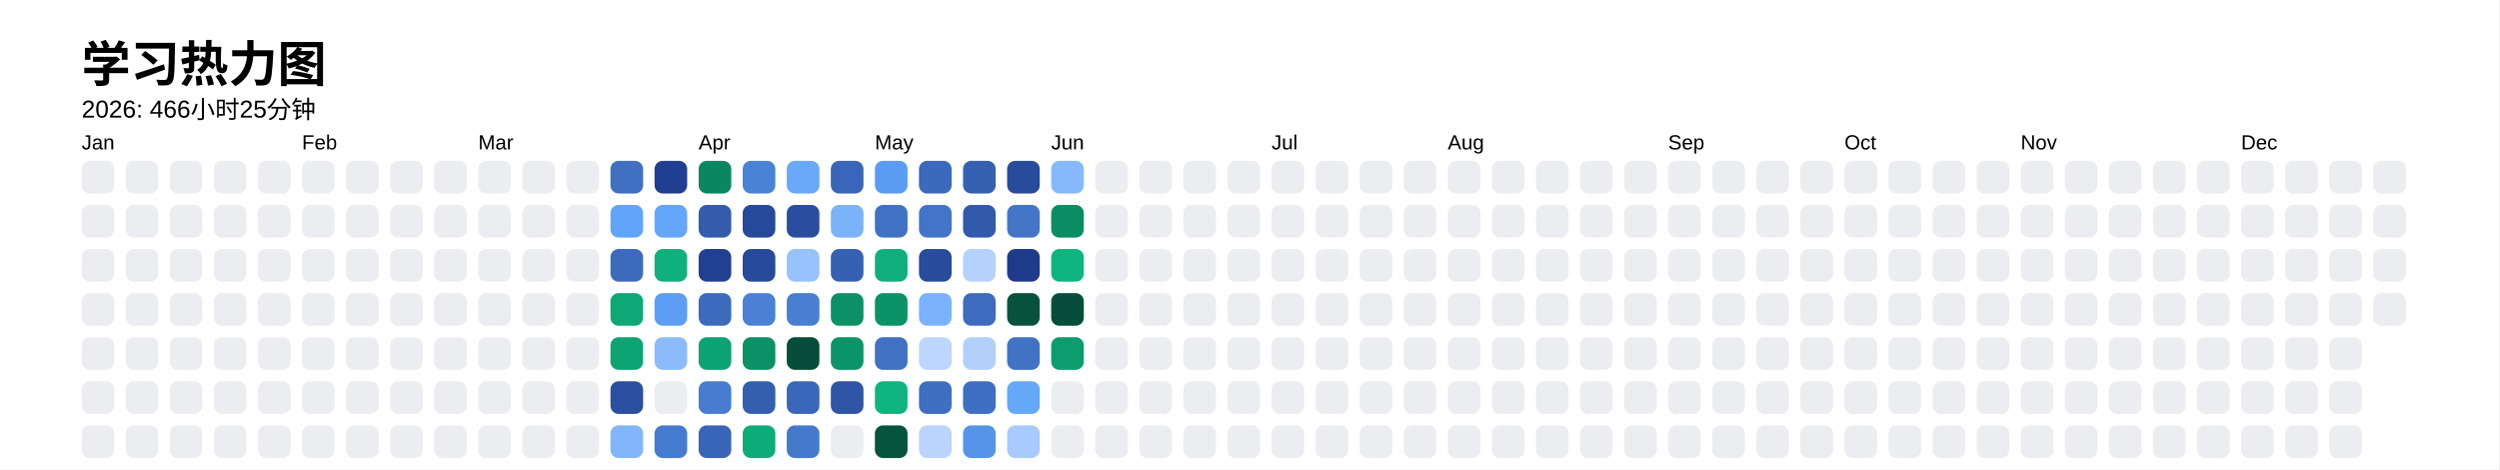
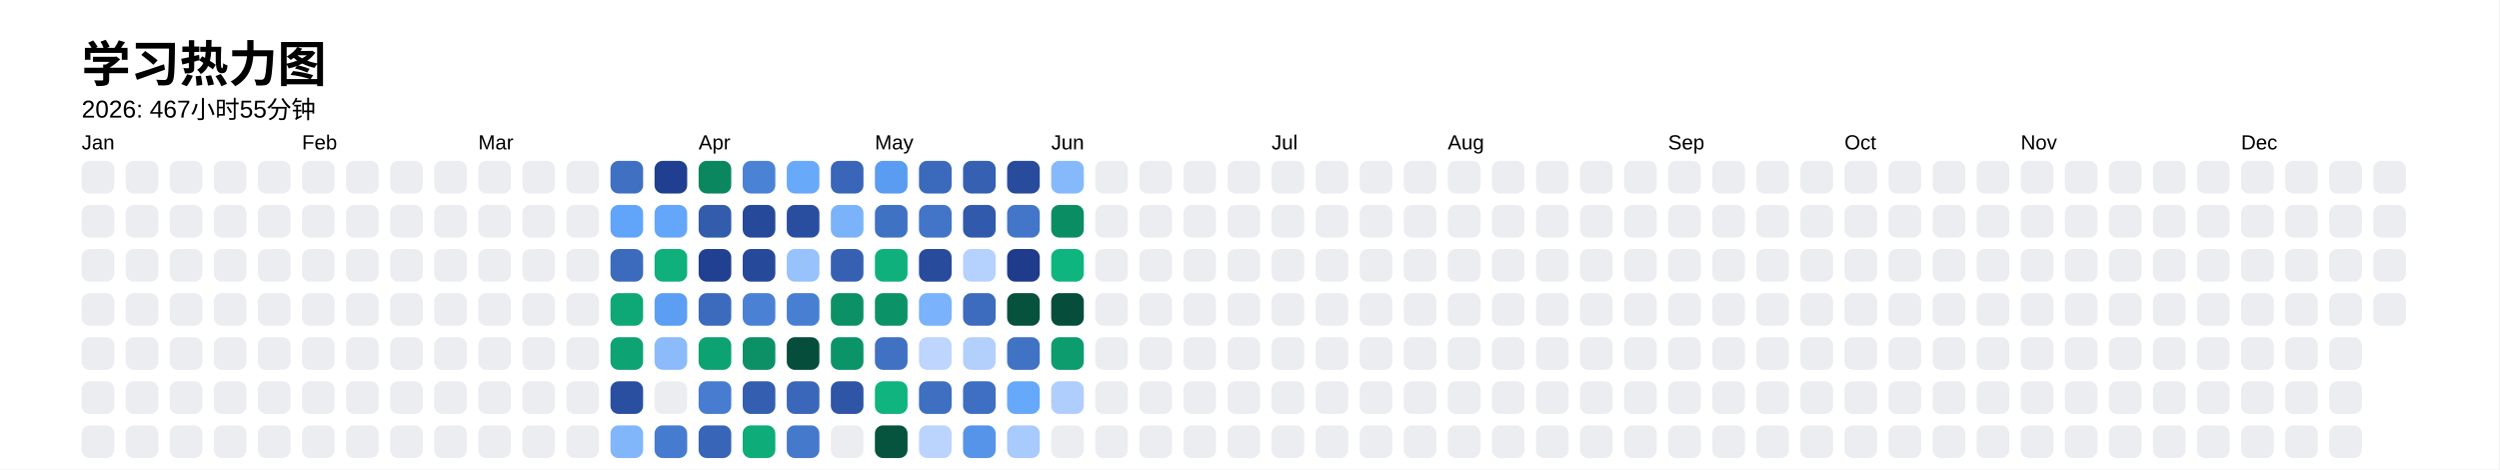
<svg xmlns="http://www.w3.org/2000/svg" style="background-color:white;" baseProfile="full" height="57.5mm" version="1.1" viewBox="0,0,306.2,57.5" width="306.2mm">
  <defs />
  <rect fill="#FFFFFF" height="57.5" width="306.2" x="0" y="0" />
  <text fill="#000000" style="font-size:6px; font-family:Arial; font-weight:bold;" x="10" y="10">学习热力图</text>
-   <text fill="#000000" style="font-size:3px; font-family:Arial;" x="10" y="14.4">2026: 466小时25分钟</text>
+   <text fill="#000000" style="font-size:3px; font-family:Arial;" x="10" y="14.4">2026: 467小时55分钟</text>
  <text fill="#000000" style="font-size:2.5px; font-family:Arial" x="10" y="18.3">Jan</text>
  <rect fill="#ebedf0" height="4" rx="1" ry="1" width="4" x="10" y="19.7" />
  <rect fill="#ebedf0" height="4" rx="1" ry="1" width="4" x="10" y="25.1" />
  <rect fill="#ebedf0" height="4" rx="1" ry="1" width="4" x="10" y="30.5" />
  <rect fill="#ebedf0" height="4" rx="1" ry="1" width="4" x="10" y="35.9" />
  <rect fill="#ebedf0" height="4" rx="1" ry="1" width="4" x="10" y="41.3" />
  <rect fill="#ebedf0" height="4" rx="1" ry="1" width="4" x="10" y="46.7" />
  <rect fill="#ebedf0" height="4" rx="1" ry="1" width="4" x="10" y="52.1" />
  <rect fill="#ebedf0" height="4" rx="1" ry="1" width="4" x="15.4" y="19.7" />
  <rect fill="#ebedf0" height="4" rx="1" ry="1" width="4" x="15.4" y="25.1" />
  <rect fill="#ebedf0" height="4" rx="1" ry="1" width="4" x="15.4" y="30.5" />
  <rect fill="#ebedf0" height="4" rx="1" ry="1" width="4" x="15.4" y="35.9" />
  <rect fill="#ebedf0" height="4" rx="1" ry="1" width="4" x="15.4" y="41.3" />
  <rect fill="#ebedf0" height="4" rx="1" ry="1" width="4" x="15.4" y="46.7" />
  <rect fill="#ebedf0" height="4" rx="1" ry="1" width="4" x="15.4" y="52.1" />
  <rect fill="#ebedf0" height="4" rx="1" ry="1" width="4" x="20.8" y="19.7" />
  <rect fill="#ebedf0" height="4" rx="1" ry="1" width="4" x="20.8" y="25.1" />
  <rect fill="#ebedf0" height="4" rx="1" ry="1" width="4" x="20.8" y="30.5" />
  <rect fill="#ebedf0" height="4" rx="1" ry="1" width="4" x="20.8" y="35.9" />
  <rect fill="#ebedf0" height="4" rx="1" ry="1" width="4" x="20.8" y="41.3" />
  <rect fill="#ebedf0" height="4" rx="1" ry="1" width="4" x="20.8" y="46.7" />
  <rect fill="#ebedf0" height="4" rx="1" ry="1" width="4" x="20.8" y="52.1" />
  <rect fill="#ebedf0" height="4" rx="1" ry="1" width="4" x="26.2" y="19.7" />
  <rect fill="#ebedf0" height="4" rx="1" ry="1" width="4" x="26.2" y="25.1" />
  <rect fill="#ebedf0" height="4" rx="1" ry="1" width="4" x="26.2" y="30.5" />
  <rect fill="#ebedf0" height="4" rx="1" ry="1" width="4" x="26.2" y="35.9" />
  <rect fill="#ebedf0" height="4" rx="1" ry="1" width="4" x="26.2" y="41.3" />
  <rect fill="#ebedf0" height="4" rx="1" ry="1" width="4" x="26.2" y="46.7" />
  <rect fill="#ebedf0" height="4" rx="1" ry="1" width="4" x="26.2" y="52.1" />
  <rect fill="#ebedf0" height="4" rx="1" ry="1" width="4" x="31.6" y="19.7" />
  <rect fill="#ebedf0" height="4" rx="1" ry="1" width="4" x="31.6" y="25.1" />
  <rect fill="#ebedf0" height="4" rx="1" ry="1" width="4" x="31.6" y="30.5" />
  <rect fill="#ebedf0" height="4" rx="1" ry="1" width="4" x="31.6" y="35.9" />
  <rect fill="#ebedf0" height="4" rx="1" ry="1" width="4" x="31.6" y="41.3" />
  <rect fill="#ebedf0" height="4" rx="1" ry="1" width="4" x="31.6" y="46.7" />
  <rect fill="#ebedf0" height="4" rx="1" ry="1" width="4" x="31.6" y="52.1" />
  <text fill="#000000" style="font-size:2.5px; font-family:Arial" x="37.0" y="18.3">Feb</text>
  <rect fill="#ebedf0" height="4" rx="1" ry="1" width="4" x="37.0" y="19.7" />
  <rect fill="#ebedf0" height="4" rx="1" ry="1" width="4" x="37.0" y="25.1" />
  <rect fill="#ebedf0" height="4" rx="1" ry="1" width="4" x="37.0" y="30.5" />
  <rect fill="#ebedf0" height="4" rx="1" ry="1" width="4" x="37.0" y="35.9" />
  <rect fill="#ebedf0" height="4" rx="1" ry="1" width="4" x="37.0" y="41.3" />
  <rect fill="#ebedf0" height="4" rx="1" ry="1" width="4" x="37.0" y="46.7" />
  <rect fill="#ebedf0" height="4" rx="1" ry="1" width="4" x="37.0" y="52.1" />
  <rect fill="#ebedf0" height="4" rx="1" ry="1" width="4" x="42.4" y="19.7" />
  <rect fill="#ebedf0" height="4" rx="1" ry="1" width="4" x="42.4" y="25.1" />
  <rect fill="#ebedf0" height="4" rx="1" ry="1" width="4" x="42.4" y="30.5" />
  <rect fill="#ebedf0" height="4" rx="1" ry="1" width="4" x="42.4" y="35.9" />
  <rect fill="#ebedf0" height="4" rx="1" ry="1" width="4" x="42.4" y="41.3" />
  <rect fill="#ebedf0" height="4" rx="1" ry="1" width="4" x="42.4" y="46.7" />
  <rect fill="#ebedf0" height="4" rx="1" ry="1" width="4" x="42.4" y="52.1" />
  <rect fill="#ebedf0" height="4" rx="1" ry="1" width="4" x="47.8" y="19.7" />
  <rect fill="#ebedf0" height="4" rx="1" ry="1" width="4" x="47.8" y="25.1" />
  <rect fill="#ebedf0" height="4" rx="1" ry="1" width="4" x="47.8" y="30.5" />
  <rect fill="#ebedf0" height="4" rx="1" ry="1" width="4" x="47.8" y="35.9" />
  <rect fill="#ebedf0" height="4" rx="1" ry="1" width="4" x="47.8" y="41.3" />
  <rect fill="#ebedf0" height="4" rx="1" ry="1" width="4" x="47.8" y="46.7" />
  <rect fill="#ebedf0" height="4" rx="1" ry="1" width="4" x="47.8" y="52.1" />
  <rect fill="#ebedf0" height="4" rx="1" ry="1" width="4" x="53.2" y="19.7" />
  <rect fill="#ebedf0" height="4" rx="1" ry="1" width="4" x="53.2" y="25.1" />
  <rect fill="#ebedf0" height="4" rx="1" ry="1" width="4" x="53.2" y="30.5" />
  <rect fill="#ebedf0" height="4" rx="1" ry="1" width="4" x="53.2" y="35.9" />
  <rect fill="#ebedf0" height="4" rx="1" ry="1" width="4" x="53.2" y="41.3" />
  <rect fill="#ebedf0" height="4" rx="1" ry="1" width="4" x="53.2" y="46.7" />
  <rect fill="#ebedf0" height="4" rx="1" ry="1" width="4" x="53.2" y="52.1" />
  <text fill="#000000" style="font-size:2.5px; font-family:Arial" x="58.6" y="18.3">Mar</text>
  <rect fill="#ebedf0" height="4" rx="1" ry="1" width="4" x="58.6" y="19.7" />
  <rect fill="#ebedf0" height="4" rx="1" ry="1" width="4" x="58.6" y="25.1" />
  <rect fill="#ebedf0" height="4" rx="1" ry="1" width="4" x="58.6" y="30.5" />
  <rect fill="#ebedf0" height="4" rx="1" ry="1" width="4" x="58.6" y="35.9" />
  <rect fill="#ebedf0" height="4" rx="1" ry="1" width="4" x="58.6" y="41.3" />
  <rect fill="#ebedf0" height="4" rx="1" ry="1" width="4" x="58.6" y="46.7" />
  <rect fill="#ebedf0" height="4" rx="1" ry="1" width="4" x="58.6" y="52.1" />
  <rect fill="#ebedf0" height="4" rx="1" ry="1" width="4" x="64" y="19.7" />
  <rect fill="#ebedf0" height="4" rx="1" ry="1" width="4" x="64" y="25.1" />
  <rect fill="#ebedf0" height="4" rx="1" ry="1" width="4" x="64" y="30.5" />
  <rect fill="#ebedf0" height="4" rx="1" ry="1" width="4" x="64" y="35.9" />
  <rect fill="#ebedf0" height="4" rx="1" ry="1" width="4" x="64" y="41.3" />
  <rect fill="#ebedf0" height="4" rx="1" ry="1" width="4" x="64" y="46.7" />
  <rect fill="#ebedf0" height="4" rx="1" ry="1" width="4" x="64" y="52.1" />
  <rect fill="#ebedf0" height="4" rx="1" ry="1" width="4" x="69.4" y="19.7" />
  <rect fill="#ebedf0" height="4" rx="1" ry="1" width="4" x="69.4" y="25.1" />
  <rect fill="#ebedf0" height="4" rx="1" ry="1" width="4" x="69.4" y="30.5" />
  <rect fill="#ebedf0" height="4" rx="1" ry="1" width="4" x="69.4" y="35.9" />
  <rect fill="#ebedf0" height="4" rx="1" ry="1" width="4" x="69.4" y="41.3" />
  <rect fill="#ebedf0" height="4" rx="1" ry="1" width="4" x="69.4" y="46.7" />
  <rect fill="#ebedf0" height="4" rx="1" ry="1" width="4" x="69.4" y="52.1" />
  <rect fill="#3f70c2" height="4" rx="1" ry="1" width="4" x="74.8" y="19.7" />
  <rect fill="#60a5fa" height="4" rx="1" ry="1" width="4" x="74.8" y="25.1" />
  <rect fill="#3c6bbd" height="4" rx="1" ry="1" width="4" x="74.8" y="30.5" />
  <rect fill="#0ea876" height="4" rx="1" ry="1" width="4" x="74.8" y="35.9" />
  <rect fill="#0ea373" height="4" rx="1" ry="1" width="4" x="74.8" y="41.3" />
  <rect fill="#2b4fa0" height="4" rx="1" ry="1" width="4" x="74.8" y="46.7" />
  <rect fill="#81b6fb" height="4" rx="1" ry="1" width="4" x="74.8" y="52.1" />
  <rect fill="#213f90" height="4" rx="1" ry="1" width="4" x="80.2" y="19.7" />
  <rect fill="#64a7fa" height="4" rx="1" ry="1" width="4" x="80.2" y="25.1" />
  <rect fill="#0fb07b" height="4" rx="1" ry="1" width="4" x="80.2" y="30.5" />
  <rect fill="#5c9ef3" height="4" rx="1" ry="1" width="4" x="80.2" y="35.9" />
  <rect fill="#8cbbfb" height="4" rx="1" ry="1" width="4" x="80.2" y="41.3" />
  <rect fill="#ebedf0" height="4" rx="1" ry="1" width="4" x="80.2" y="46.7" />
  <rect fill="#467ccf" height="4" rx="1" ry="1" width="4" x="80.2" y="52.1" />
  <text fill="#000000" style="font-size:2.5px; font-family:Arial" x="85.6" y="18.3">Apr</text>
  <rect fill="#0b8760" height="4" rx="1" ry="1" width="4" x="85.6" y="19.7" />
  <rect fill="#335cad" height="4" rx="1" ry="1" width="4" x="85.6" y="25.1" />
  <rect fill="#224091" height="4" rx="1" ry="1" width="4" x="85.6" y="30.5" />
  <rect fill="#3c6bbe" height="4" rx="1" ry="1" width="4" x="85.6" y="35.9" />
  <rect fill="#0da272" height="4" rx="1" ry="1" width="4" x="85.6" y="41.3" />
  <rect fill="#477cd0" height="4" rx="1" ry="1" width="4" x="85.6" y="46.7" />
  <rect fill="#3865b7" height="4" rx="1" ry="1" width="4" x="85.6" y="52.1" />
  <rect fill="#4a82d5" height="4" rx="1" ry="1" width="4" x="91" y="19.7" />
  <rect fill="#274999" height="4" rx="1" ry="1" width="4" x="91" y="25.1" />
  <rect fill="#27499a" height="4" rx="1" ry="1" width="4" x="91" y="30.5" />
  <rect fill="#4a81d5" height="4" rx="1" ry="1" width="4" x="91" y="35.9" />
  <rect fill="#0c9167" height="4" rx="1" ry="1" width="4" x="91" y="41.3" />
  <rect fill="#345fb0" height="4" rx="1" ry="1" width="4" x="91" y="46.7" />
  <rect fill="#0eac79" height="4" rx="1" ry="1" width="4" x="91" y="52.1" />
  <rect fill="#68a9fa" height="4" rx="1" ry="1" width="4" x="96.4" y="19.7" />
  <rect fill="#2a4e9f" height="4" rx="1" ry="1" width="4" x="96.4" y="25.1" />
  <rect fill="#98c2fc" height="4" rx="1" ry="1" width="4" x="96.4" y="30.5" />
  <rect fill="#487fd2" height="4" rx="1" ry="1" width="4" x="96.4" y="35.9" />
  <rect fill="#064e3b" height="4" rx="1" ry="1" width="4" x="96.4" y="41.3" />
  <rect fill="#3a67ba" height="4" rx="1" ry="1" width="4" x="96.4" y="46.7" />
  <rect fill="#4579cc" height="4" rx="1" ry="1" width="4" x="96.4" y="52.1" />
  <rect fill="#3966b8" height="4" rx="1" ry="1" width="4" x="101.8" y="19.7" />
  <rect fill="#7bb3fb" height="4" rx="1" ry="1" width="4" x="101.8" y="25.1" />
  <rect fill="#3661b3" height="4" rx="1" ry="1" width="4" x="101.8" y="30.5" />
  <rect fill="#0c9167" height="4" rx="1" ry="1" width="4" x="101.8" y="35.9" />
  <rect fill="#0c9469" height="4" rx="1" ry="1" width="4" x="101.8" y="41.3" />
  <rect fill="#2e55a6" height="4" rx="1" ry="1" width="4" x="101.8" y="46.7" />
  <rect fill="#ebedf0" height="4" rx="1" ry="1" width="4" x="101.8" y="52.1" />
  <text fill="#000000" style="font-size:2.5px; font-family:Arial" x="107.2" y="18.3">May</text>
  <rect fill="#5a9cf1" height="4" rx="1" ry="1" width="4" x="107.2" y="19.7" />
  <rect fill="#4072c4" height="4" rx="1" ry="1" width="4" x="107.2" y="25.1" />
  <rect fill="#0fb07b" height="4" rx="1" ry="1" width="4" x="107.2" y="30.5" />
  <rect fill="#0c9267" height="4" rx="1" ry="1" width="4" x="107.2" y="35.9" />
  <rect fill="#4071c3" height="4" rx="1" ry="1" width="4" x="107.2" y="41.3" />
  <rect fill="#0fb47e" height="4" rx="1" ry="1" width="4" x="107.2" y="46.7" />
  <rect fill="#06533e" height="4" rx="1" ry="1" width="4" x="107.2" y="52.1" />
  <rect fill="#3b6abc" height="4" rx="1" ry="1" width="4" x="112.6" y="19.7" />
  <rect fill="#4275c8" height="4" rx="1" ry="1" width="4" x="112.6" y="25.1" />
  <rect fill="#284b9c" height="4" rx="1" ry="1" width="4" x="112.6" y="30.5" />
  <rect fill="#7ab2fb" height="4" rx="1" ry="1" width="4" x="112.6" y="35.9" />
  <rect fill="#bed5fd" height="4" rx="1" ry="1" width="4" x="112.6" y="41.3" />
  <rect fill="#3e6fc1" height="4" rx="1" ry="1" width="4" x="112.6" y="46.7" />
  <rect fill="#bbd4fd" height="4" rx="1" ry="1" width="4" x="112.6" y="52.1" />
  <rect fill="#3661b3" height="4" rx="1" ry="1" width="4" x="118" y="19.7" />
  <rect fill="#325aac" height="4" rx="1" ry="1" width="4" x="118" y="25.1" />
  <rect fill="#b5d1fd" height="4" rx="1" ry="1" width="4" x="118" y="30.5" />
  <rect fill="#3d6cbe" height="4" rx="1" ry="1" width="4" x="118" y="35.9" />
  <rect fill="#b3d0fd" height="4" rx="1" ry="1" width="4" x="118" y="41.3" />
  <rect fill="#3f6fc2" height="4" rx="1" ry="1" width="4" x="118" y="46.7" />
  <rect fill="#5694e9" height="4" rx="1" ry="1" width="4" x="118" y="52.1" />
  <rect fill="#284b9c" height="4" rx="1" ry="1" width="4" x="123.4" y="19.7" />
  <rect fill="#4376c9" height="4" rx="1" ry="1" width="4" x="123.4" y="25.1" />
  <rect fill="#1f3b8b" height="4" rx="1" ry="1" width="4" x="123.4" y="30.5" />
  <rect fill="#06523d" height="4" rx="1" ry="1" width="4" x="123.4" y="35.9" />
  <rect fill="#4173c5" height="4" rx="1" ry="1" width="4" x="123.4" y="41.3" />
  <rect fill="#66a8fa" height="4" rx="1" ry="1" width="4" x="123.4" y="46.7" />
  <rect fill="#a8cafc" height="4" rx="1" ry="1" width="4" x="123.4" y="52.1" />
  <text fill="#000000" style="font-size:2.5px; font-family:Arial" x="128.8" y="18.3">Jun</text>
  <rect fill="#86b9fb" height="4" rx="1" ry="1" width="4" x="128.8" y="19.7" />
  <rect fill="#0b8d64" height="4" rx="1" ry="1" width="4" x="128.8" y="25.1" />
  <rect fill="#0fb57e" height="4" rx="1" ry="1" width="4" x="128.8" y="30.5" />
  <rect fill="#064e3b" height="4" rx="1" ry="1" width="4" x="128.8" y="35.9" />
  <rect fill="#0d9c6e" height="4" rx="1" ry="1" width="4" x="128.8" y="41.3" />
-   <rect fill="#ebedf0" height="4" rx="1" ry="1" width="4" x="128.8" y="46.7" />
+   <rect fill="#b0cefd" height="4" rx="1" ry="1" width="4" x="128.8" y="46.7" />
  <rect fill="#ebedf0" height="4" rx="1" ry="1" width="4" x="128.8" y="52.1" />
  <rect fill="#ebedf0" height="4" rx="1" ry="1" width="4" x="134.2" y="19.7" />
  <rect fill="#ebedf0" height="4" rx="1" ry="1" width="4" x="134.2" y="25.1" />
  <rect fill="#ebedf0" height="4" rx="1" ry="1" width="4" x="134.2" y="30.5" />
  <rect fill="#ebedf0" height="4" rx="1" ry="1" width="4" x="134.2" y="35.9" />
  <rect fill="#ebedf0" height="4" rx="1" ry="1" width="4" x="134.2" y="41.3" />
  <rect fill="#ebedf0" height="4" rx="1" ry="1" width="4" x="134.2" y="46.7" />
  <rect fill="#ebedf0" height="4" rx="1" ry="1" width="4" x="134.2" y="52.1" />
  <rect fill="#ebedf0" height="4" rx="1" ry="1" width="4" x="139.6" y="19.7" />
  <rect fill="#ebedf0" height="4" rx="1" ry="1" width="4" x="139.6" y="25.1" />
  <rect fill="#ebedf0" height="4" rx="1" ry="1" width="4" x="139.6" y="30.5" />
  <rect fill="#ebedf0" height="4" rx="1" ry="1" width="4" x="139.6" y="35.9" />
  <rect fill="#ebedf0" height="4" rx="1" ry="1" width="4" x="139.6" y="41.3" />
  <rect fill="#ebedf0" height="4" rx="1" ry="1" width="4" x="139.6" y="46.7" />
  <rect fill="#ebedf0" height="4" rx="1" ry="1" width="4" x="139.6" y="52.1" />
  <rect fill="#ebedf0" height="4" rx="1" ry="1" width="4" x="145" y="19.7" />
  <rect fill="#ebedf0" height="4" rx="1" ry="1" width="4" x="145" y="25.1" />
  <rect fill="#ebedf0" height="4" rx="1" ry="1" width="4" x="145" y="30.5" />
  <rect fill="#ebedf0" height="4" rx="1" ry="1" width="4" x="145" y="35.9" />
  <rect fill="#ebedf0" height="4" rx="1" ry="1" width="4" x="145" y="41.3" />
  <rect fill="#ebedf0" height="4" rx="1" ry="1" width="4" x="145" y="46.7" />
  <rect fill="#ebedf0" height="4" rx="1" ry="1" width="4" x="145" y="52.1" />
  <rect fill="#ebedf0" height="4" rx="1" ry="1" width="4" x="150.4" y="19.7" />
  <rect fill="#ebedf0" height="4" rx="1" ry="1" width="4" x="150.4" y="25.1" />
  <rect fill="#ebedf0" height="4" rx="1" ry="1" width="4" x="150.4" y="30.5" />
  <rect fill="#ebedf0" height="4" rx="1" ry="1" width="4" x="150.4" y="35.9" />
  <rect fill="#ebedf0" height="4" rx="1" ry="1" width="4" x="150.4" y="41.3" />
  <rect fill="#ebedf0" height="4" rx="1" ry="1" width="4" x="150.4" y="46.7" />
  <rect fill="#ebedf0" height="4" rx="1" ry="1" width="4" x="150.4" y="52.1" />
  <text fill="#000000" style="font-size:2.5px; font-family:Arial" x="155.8" y="18.3">Jul</text>
  <rect fill="#ebedf0" height="4" rx="1" ry="1" width="4" x="155.8" y="19.7" />
  <rect fill="#ebedf0" height="4" rx="1" ry="1" width="4" x="155.8" y="25.1" />
  <rect fill="#ebedf0" height="4" rx="1" ry="1" width="4" x="155.8" y="30.5" />
  <rect fill="#ebedf0" height="4" rx="1" ry="1" width="4" x="155.8" y="35.9" />
  <rect fill="#ebedf0" height="4" rx="1" ry="1" width="4" x="155.8" y="41.3" />
  <rect fill="#ebedf0" height="4" rx="1" ry="1" width="4" x="155.8" y="46.7" />
  <rect fill="#ebedf0" height="4" rx="1" ry="1" width="4" x="155.8" y="52.1" />
  <rect fill="#ebedf0" height="4" rx="1" ry="1" width="4" x="161.2" y="19.7" />
  <rect fill="#ebedf0" height="4" rx="1" ry="1" width="4" x="161.2" y="25.1" />
  <rect fill="#ebedf0" height="4" rx="1" ry="1" width="4" x="161.2" y="30.5" />
  <rect fill="#ebedf0" height="4" rx="1" ry="1" width="4" x="161.2" y="35.9" />
  <rect fill="#ebedf0" height="4" rx="1" ry="1" width="4" x="161.2" y="41.3" />
  <rect fill="#ebedf0" height="4" rx="1" ry="1" width="4" x="161.2" y="46.7" />
  <rect fill="#ebedf0" height="4" rx="1" ry="1" width="4" x="161.2" y="52.1" />
  <rect fill="#ebedf0" height="4" rx="1" ry="1" width="4" x="166.6" y="19.7" />
  <rect fill="#ebedf0" height="4" rx="1" ry="1" width="4" x="166.6" y="25.1" />
  <rect fill="#ebedf0" height="4" rx="1" ry="1" width="4" x="166.6" y="30.5" />
  <rect fill="#ebedf0" height="4" rx="1" ry="1" width="4" x="166.6" y="35.9" />
  <rect fill="#ebedf0" height="4" rx="1" ry="1" width="4" x="166.6" y="41.3" />
  <rect fill="#ebedf0" height="4" rx="1" ry="1" width="4" x="166.6" y="46.7" />
  <rect fill="#ebedf0" height="4" rx="1" ry="1" width="4" x="166.6" y="52.1" />
  <rect fill="#ebedf0" height="4" rx="1" ry="1" width="4" x="172" y="19.7" />
  <rect fill="#ebedf0" height="4" rx="1" ry="1" width="4" x="172" y="25.1" />
  <rect fill="#ebedf0" height="4" rx="1" ry="1" width="4" x="172" y="30.5" />
  <rect fill="#ebedf0" height="4" rx="1" ry="1" width="4" x="172" y="35.9" />
  <rect fill="#ebedf0" height="4" rx="1" ry="1" width="4" x="172" y="41.3" />
  <rect fill="#ebedf0" height="4" rx="1" ry="1" width="4" x="172" y="46.7" />
  <rect fill="#ebedf0" height="4" rx="1" ry="1" width="4" x="172" y="52.1" />
  <text fill="#000000" style="font-size:2.5px; font-family:Arial" x="177.4" y="18.3">Aug</text>
  <rect fill="#ebedf0" height="4" rx="1" ry="1" width="4" x="177.4" y="19.7" />
  <rect fill="#ebedf0" height="4" rx="1" ry="1" width="4" x="177.4" y="25.1" />
  <rect fill="#ebedf0" height="4" rx="1" ry="1" width="4" x="177.4" y="30.5" />
  <rect fill="#ebedf0" height="4" rx="1" ry="1" width="4" x="177.4" y="35.9" />
  <rect fill="#ebedf0" height="4" rx="1" ry="1" width="4" x="177.4" y="41.3" />
  <rect fill="#ebedf0" height="4" rx="1" ry="1" width="4" x="177.4" y="46.7" />
  <rect fill="#ebedf0" height="4" rx="1" ry="1" width="4" x="177.4" y="52.1" />
  <rect fill="#ebedf0" height="4" rx="1" ry="1" width="4" x="182.8" y="19.7" />
  <rect fill="#ebedf0" height="4" rx="1" ry="1" width="4" x="182.8" y="25.1" />
  <rect fill="#ebedf0" height="4" rx="1" ry="1" width="4" x="182.8" y="30.5" />
  <rect fill="#ebedf0" height="4" rx="1" ry="1" width="4" x="182.8" y="35.9" />
  <rect fill="#ebedf0" height="4" rx="1" ry="1" width="4" x="182.8" y="41.3" />
  <rect fill="#ebedf0" height="4" rx="1" ry="1" width="4" x="182.8" y="46.7" />
  <rect fill="#ebedf0" height="4" rx="1" ry="1" width="4" x="182.8" y="52.1" />
  <rect fill="#ebedf0" height="4" rx="1" ry="1" width="4" x="188.2" y="19.7" />
  <rect fill="#ebedf0" height="4" rx="1" ry="1" width="4" x="188.2" y="25.1" />
  <rect fill="#ebedf0" height="4" rx="1" ry="1" width="4" x="188.2" y="30.5" />
  <rect fill="#ebedf0" height="4" rx="1" ry="1" width="4" x="188.2" y="35.9" />
  <rect fill="#ebedf0" height="4" rx="1" ry="1" width="4" x="188.2" y="41.3" />
  <rect fill="#ebedf0" height="4" rx="1" ry="1" width="4" x="188.2" y="46.7" />
  <rect fill="#ebedf0" height="4" rx="1" ry="1" width="4" x="188.2" y="52.1" />
  <rect fill="#ebedf0" height="4" rx="1" ry="1" width="4" x="193.6" y="19.7" />
  <rect fill="#ebedf0" height="4" rx="1" ry="1" width="4" x="193.6" y="25.1" />
  <rect fill="#ebedf0" height="4" rx="1" ry="1" width="4" x="193.6" y="30.5" />
  <rect fill="#ebedf0" height="4" rx="1" ry="1" width="4" x="193.6" y="35.9" />
  <rect fill="#ebedf0" height="4" rx="1" ry="1" width="4" x="193.6" y="41.3" />
  <rect fill="#ebedf0" height="4" rx="1" ry="1" width="4" x="193.6" y="46.7" />
  <rect fill="#ebedf0" height="4" rx="1" ry="1" width="4" x="193.6" y="52.1" />
  <rect fill="#ebedf0" height="4" rx="1" ry="1" width="4" x="199" y="19.7" />
  <rect fill="#ebedf0" height="4" rx="1" ry="1" width="4" x="199" y="25.1" />
  <rect fill="#ebedf0" height="4" rx="1" ry="1" width="4" x="199" y="30.5" />
  <rect fill="#ebedf0" height="4" rx="1" ry="1" width="4" x="199" y="35.9" />
  <rect fill="#ebedf0" height="4" rx="1" ry="1" width="4" x="199" y="41.3" />
  <rect fill="#ebedf0" height="4" rx="1" ry="1" width="4" x="199" y="46.7" />
  <rect fill="#ebedf0" height="4" rx="1" ry="1" width="4" x="199" y="52.1" />
  <text fill="#000000" style="font-size:2.5px; font-family:Arial" x="204.4" y="18.3">Sep</text>
  <rect fill="#ebedf0" height="4" rx="1" ry="1" width="4" x="204.4" y="19.7" />
  <rect fill="#ebedf0" height="4" rx="1" ry="1" width="4" x="204.4" y="25.1" />
  <rect fill="#ebedf0" height="4" rx="1" ry="1" width="4" x="204.4" y="30.5" />
  <rect fill="#ebedf0" height="4" rx="1" ry="1" width="4" x="204.4" y="35.9" />
  <rect fill="#ebedf0" height="4" rx="1" ry="1" width="4" x="204.4" y="41.3" />
  <rect fill="#ebedf0" height="4" rx="1" ry="1" width="4" x="204.4" y="46.7" />
  <rect fill="#ebedf0" height="4" rx="1" ry="1" width="4" x="204.4" y="52.1" />
  <rect fill="#ebedf0" height="4" rx="1" ry="1" width="4" x="209.8" y="19.7" />
  <rect fill="#ebedf0" height="4" rx="1" ry="1" width="4" x="209.8" y="25.1" />
  <rect fill="#ebedf0" height="4" rx="1" ry="1" width="4" x="209.8" y="30.5" />
  <rect fill="#ebedf0" height="4" rx="1" ry="1" width="4" x="209.8" y="35.9" />
  <rect fill="#ebedf0" height="4" rx="1" ry="1" width="4" x="209.8" y="41.3" />
  <rect fill="#ebedf0" height="4" rx="1" ry="1" width="4" x="209.8" y="46.7" />
  <rect fill="#ebedf0" height="4" rx="1" ry="1" width="4" x="209.8" y="52.1" />
  <rect fill="#ebedf0" height="4" rx="1" ry="1" width="4" x="215.2" y="19.7" />
  <rect fill="#ebedf0" height="4" rx="1" ry="1" width="4" x="215.2" y="25.1" />
  <rect fill="#ebedf0" height="4" rx="1" ry="1" width="4" x="215.2" y="30.5" />
  <rect fill="#ebedf0" height="4" rx="1" ry="1" width="4" x="215.2" y="35.9" />
  <rect fill="#ebedf0" height="4" rx="1" ry="1" width="4" x="215.2" y="41.3" />
  <rect fill="#ebedf0" height="4" rx="1" ry="1" width="4" x="215.2" y="46.7" />
  <rect fill="#ebedf0" height="4" rx="1" ry="1" width="4" x="215.2" y="52.1" />
  <rect fill="#ebedf0" height="4" rx="1" ry="1" width="4" x="220.6" y="19.7" />
  <rect fill="#ebedf0" height="4" rx="1" ry="1" width="4" x="220.6" y="25.1" />
  <rect fill="#ebedf0" height="4" rx="1" ry="1" width="4" x="220.6" y="30.5" />
  <rect fill="#ebedf0" height="4" rx="1" ry="1" width="4" x="220.6" y="35.9" />
  <rect fill="#ebedf0" height="4" rx="1" ry="1" width="4" x="220.6" y="41.3" />
  <rect fill="#ebedf0" height="4" rx="1" ry="1" width="4" x="220.6" y="46.7" />
  <rect fill="#ebedf0" height="4" rx="1" ry="1" width="4" x="220.6" y="52.1" />
  <text fill="#000000" style="font-size:2.5px; font-family:Arial" x="226" y="18.3">Oct</text>
  <rect fill="#ebedf0" height="4" rx="1" ry="1" width="4" x="226" y="19.7" />
  <rect fill="#ebedf0" height="4" rx="1" ry="1" width="4" x="226" y="25.1" />
  <rect fill="#ebedf0" height="4" rx="1" ry="1" width="4" x="226" y="30.5" />
  <rect fill="#ebedf0" height="4" rx="1" ry="1" width="4" x="226" y="35.9" />
  <rect fill="#ebedf0" height="4" rx="1" ry="1" width="4" x="226" y="41.3" />
  <rect fill="#ebedf0" height="4" rx="1" ry="1" width="4" x="226" y="46.7" />
  <rect fill="#ebedf0" height="4" rx="1" ry="1" width="4" x="226" y="52.1" />
  <rect fill="#ebedf0" height="4" rx="1" ry="1" width="4" x="231.4" y="19.7" />
  <rect fill="#ebedf0" height="4" rx="1" ry="1" width="4" x="231.4" y="25.1" />
  <rect fill="#ebedf0" height="4" rx="1" ry="1" width="4" x="231.4" y="30.5" />
  <rect fill="#ebedf0" height="4" rx="1" ry="1" width="4" x="231.4" y="35.9" />
  <rect fill="#ebedf0" height="4" rx="1" ry="1" width="4" x="231.4" y="41.3" />
  <rect fill="#ebedf0" height="4" rx="1" ry="1" width="4" x="231.4" y="46.7" />
  <rect fill="#ebedf0" height="4" rx="1" ry="1" width="4" x="231.4" y="52.1" />
  <rect fill="#ebedf0" height="4" rx="1" ry="1" width="4" x="236.8" y="19.7" />
  <rect fill="#ebedf0" height="4" rx="1" ry="1" width="4" x="236.8" y="25.1" />
  <rect fill="#ebedf0" height="4" rx="1" ry="1" width="4" x="236.8" y="30.5" />
  <rect fill="#ebedf0" height="4" rx="1" ry="1" width="4" x="236.8" y="35.9" />
  <rect fill="#ebedf0" height="4" rx="1" ry="1" width="4" x="236.8" y="41.3" />
  <rect fill="#ebedf0" height="4" rx="1" ry="1" width="4" x="236.8" y="46.7" />
  <rect fill="#ebedf0" height="4" rx="1" ry="1" width="4" x="236.8" y="52.1" />
  <rect fill="#ebedf0" height="4" rx="1" ry="1" width="4" x="242.2" y="19.7" />
  <rect fill="#ebedf0" height="4" rx="1" ry="1" width="4" x="242.2" y="25.1" />
  <rect fill="#ebedf0" height="4" rx="1" ry="1" width="4" x="242.2" y="30.5" />
  <rect fill="#ebedf0" height="4" rx="1" ry="1" width="4" x="242.2" y="35.9" />
  <rect fill="#ebedf0" height="4" rx="1" ry="1" width="4" x="242.2" y="41.3" />
  <rect fill="#ebedf0" height="4" rx="1" ry="1" width="4" x="242.2" y="46.7" />
  <rect fill="#ebedf0" height="4" rx="1" ry="1" width="4" x="242.2" y="52.1" />
  <text fill="#000000" style="font-size:2.5px; font-family:Arial" x="247.6" y="18.3">Nov</text>
  <rect fill="#ebedf0" height="4" rx="1" ry="1" width="4" x="247.6" y="19.7" />
  <rect fill="#ebedf0" height="4" rx="1" ry="1" width="4" x="247.6" y="25.1" />
  <rect fill="#ebedf0" height="4" rx="1" ry="1" width="4" x="247.6" y="30.5" />
  <rect fill="#ebedf0" height="4" rx="1" ry="1" width="4" x="247.6" y="35.9" />
  <rect fill="#ebedf0" height="4" rx="1" ry="1" width="4" x="247.6" y="41.3" />
  <rect fill="#ebedf0" height="4" rx="1" ry="1" width="4" x="247.6" y="46.7" />
  <rect fill="#ebedf0" height="4" rx="1" ry="1" width="4" x="247.6" y="52.1" />
  <rect fill="#ebedf0" height="4" rx="1" ry="1" width="4" x="253" y="19.7" />
  <rect fill="#ebedf0" height="4" rx="1" ry="1" width="4" x="253" y="25.1" />
  <rect fill="#ebedf0" height="4" rx="1" ry="1" width="4" x="253" y="30.5" />
  <rect fill="#ebedf0" height="4" rx="1" ry="1" width="4" x="253" y="35.9" />
  <rect fill="#ebedf0" height="4" rx="1" ry="1" width="4" x="253" y="41.3" />
  <rect fill="#ebedf0" height="4" rx="1" ry="1" width="4" x="253" y="46.7" />
  <rect fill="#ebedf0" height="4" rx="1" ry="1" width="4" x="253" y="52.1" />
  <rect fill="#ebedf0" height="4" rx="1" ry="1" width="4" x="258.4" y="19.7" />
  <rect fill="#ebedf0" height="4" rx="1" ry="1" width="4" x="258.4" y="25.1" />
  <rect fill="#ebedf0" height="4" rx="1" ry="1" width="4" x="258.4" y="30.5" />
  <rect fill="#ebedf0" height="4" rx="1" ry="1" width="4" x="258.4" y="35.9" />
  <rect fill="#ebedf0" height="4" rx="1" ry="1" width="4" x="258.4" y="41.3" />
  <rect fill="#ebedf0" height="4" rx="1" ry="1" width="4" x="258.4" y="46.7" />
  <rect fill="#ebedf0" height="4" rx="1" ry="1" width="4" x="258.4" y="52.1" />
  <rect fill="#ebedf0" height="4" rx="1" ry="1" width="4" x="263.8" y="19.7" />
  <rect fill="#ebedf0" height="4" rx="1" ry="1" width="4" x="263.8" y="25.1" />
  <rect fill="#ebedf0" height="4" rx="1" ry="1" width="4" x="263.8" y="30.5" />
  <rect fill="#ebedf0" height="4" rx="1" ry="1" width="4" x="263.8" y="35.9" />
  <rect fill="#ebedf0" height="4" rx="1" ry="1" width="4" x="263.8" y="41.3" />
  <rect fill="#ebedf0" height="4" rx="1" ry="1" width="4" x="263.8" y="46.7" />
  <rect fill="#ebedf0" height="4" rx="1" ry="1" width="4" x="263.8" y="52.1" />
  <rect fill="#ebedf0" height="4" rx="1" ry="1" width="4" x="269.2" y="19.7" />
  <rect fill="#ebedf0" height="4" rx="1" ry="1" width="4" x="269.2" y="25.1" />
  <rect fill="#ebedf0" height="4" rx="1" ry="1" width="4" x="269.2" y="30.5" />
  <rect fill="#ebedf0" height="4" rx="1" ry="1" width="4" x="269.2" y="35.9" />
  <rect fill="#ebedf0" height="4" rx="1" ry="1" width="4" x="269.2" y="41.3" />
  <rect fill="#ebedf0" height="4" rx="1" ry="1" width="4" x="269.2" y="46.7" />
  <rect fill="#ebedf0" height="4" rx="1" ry="1" width="4" x="269.2" y="52.1" />
  <text fill="#000000" style="font-size:2.5px; font-family:Arial" x="274.6" y="18.3">Dec</text>
  <rect fill="#ebedf0" height="4" rx="1" ry="1" width="4" x="274.6" y="19.7" />
  <rect fill="#ebedf0" height="4" rx="1" ry="1" width="4" x="274.6" y="25.1" />
  <rect fill="#ebedf0" height="4" rx="1" ry="1" width="4" x="274.6" y="30.5" />
  <rect fill="#ebedf0" height="4" rx="1" ry="1" width="4" x="274.6" y="35.9" />
  <rect fill="#ebedf0" height="4" rx="1" ry="1" width="4" x="274.6" y="41.3" />
  <rect fill="#ebedf0" height="4" rx="1" ry="1" width="4" x="274.6" y="46.7" />
  <rect fill="#ebedf0" height="4" rx="1" ry="1" width="4" x="274.6" y="52.1" />
  <rect fill="#ebedf0" height="4" rx="1" ry="1" width="4" x="280" y="19.7" />
  <rect fill="#ebedf0" height="4" rx="1" ry="1" width="4" x="280" y="25.1" />
  <rect fill="#ebedf0" height="4" rx="1" ry="1" width="4" x="280" y="30.5" />
  <rect fill="#ebedf0" height="4" rx="1" ry="1" width="4" x="280" y="35.9" />
  <rect fill="#ebedf0" height="4" rx="1" ry="1" width="4" x="280" y="41.3" />
  <rect fill="#ebedf0" height="4" rx="1" ry="1" width="4" x="280" y="46.7" />
  <rect fill="#ebedf0" height="4" rx="1" ry="1" width="4" x="280" y="52.1" />
  <rect fill="#ebedf0" height="4" rx="1" ry="1" width="4" x="285.4" y="19.7" />
  <rect fill="#ebedf0" height="4" rx="1" ry="1" width="4" x="285.4" y="25.1" />
  <rect fill="#ebedf0" height="4" rx="1" ry="1" width="4" x="285.4" y="30.5" />
  <rect fill="#ebedf0" height="4" rx="1" ry="1" width="4" x="285.4" y="35.9" />
  <rect fill="#ebedf0" height="4" rx="1" ry="1" width="4" x="285.4" y="41.3" />
  <rect fill="#ebedf0" height="4" rx="1" ry="1" width="4" x="285.4" y="46.7" />
  <rect fill="#ebedf0" height="4" rx="1" ry="1" width="4" x="285.4" y="52.1" />
  <rect fill="#ebedf0" height="4" rx="1" ry="1" width="4" x="290.8" y="19.7" />
  <rect fill="#ebedf0" height="4" rx="1" ry="1" width="4" x="290.8" y="25.1" />
  <rect fill="#ebedf0" height="4" rx="1" ry="1" width="4" x="290.8" y="30.5" />
  <rect fill="#ebedf0" height="4" rx="1" ry="1" width="4" x="290.8" y="35.9" />
</svg>
